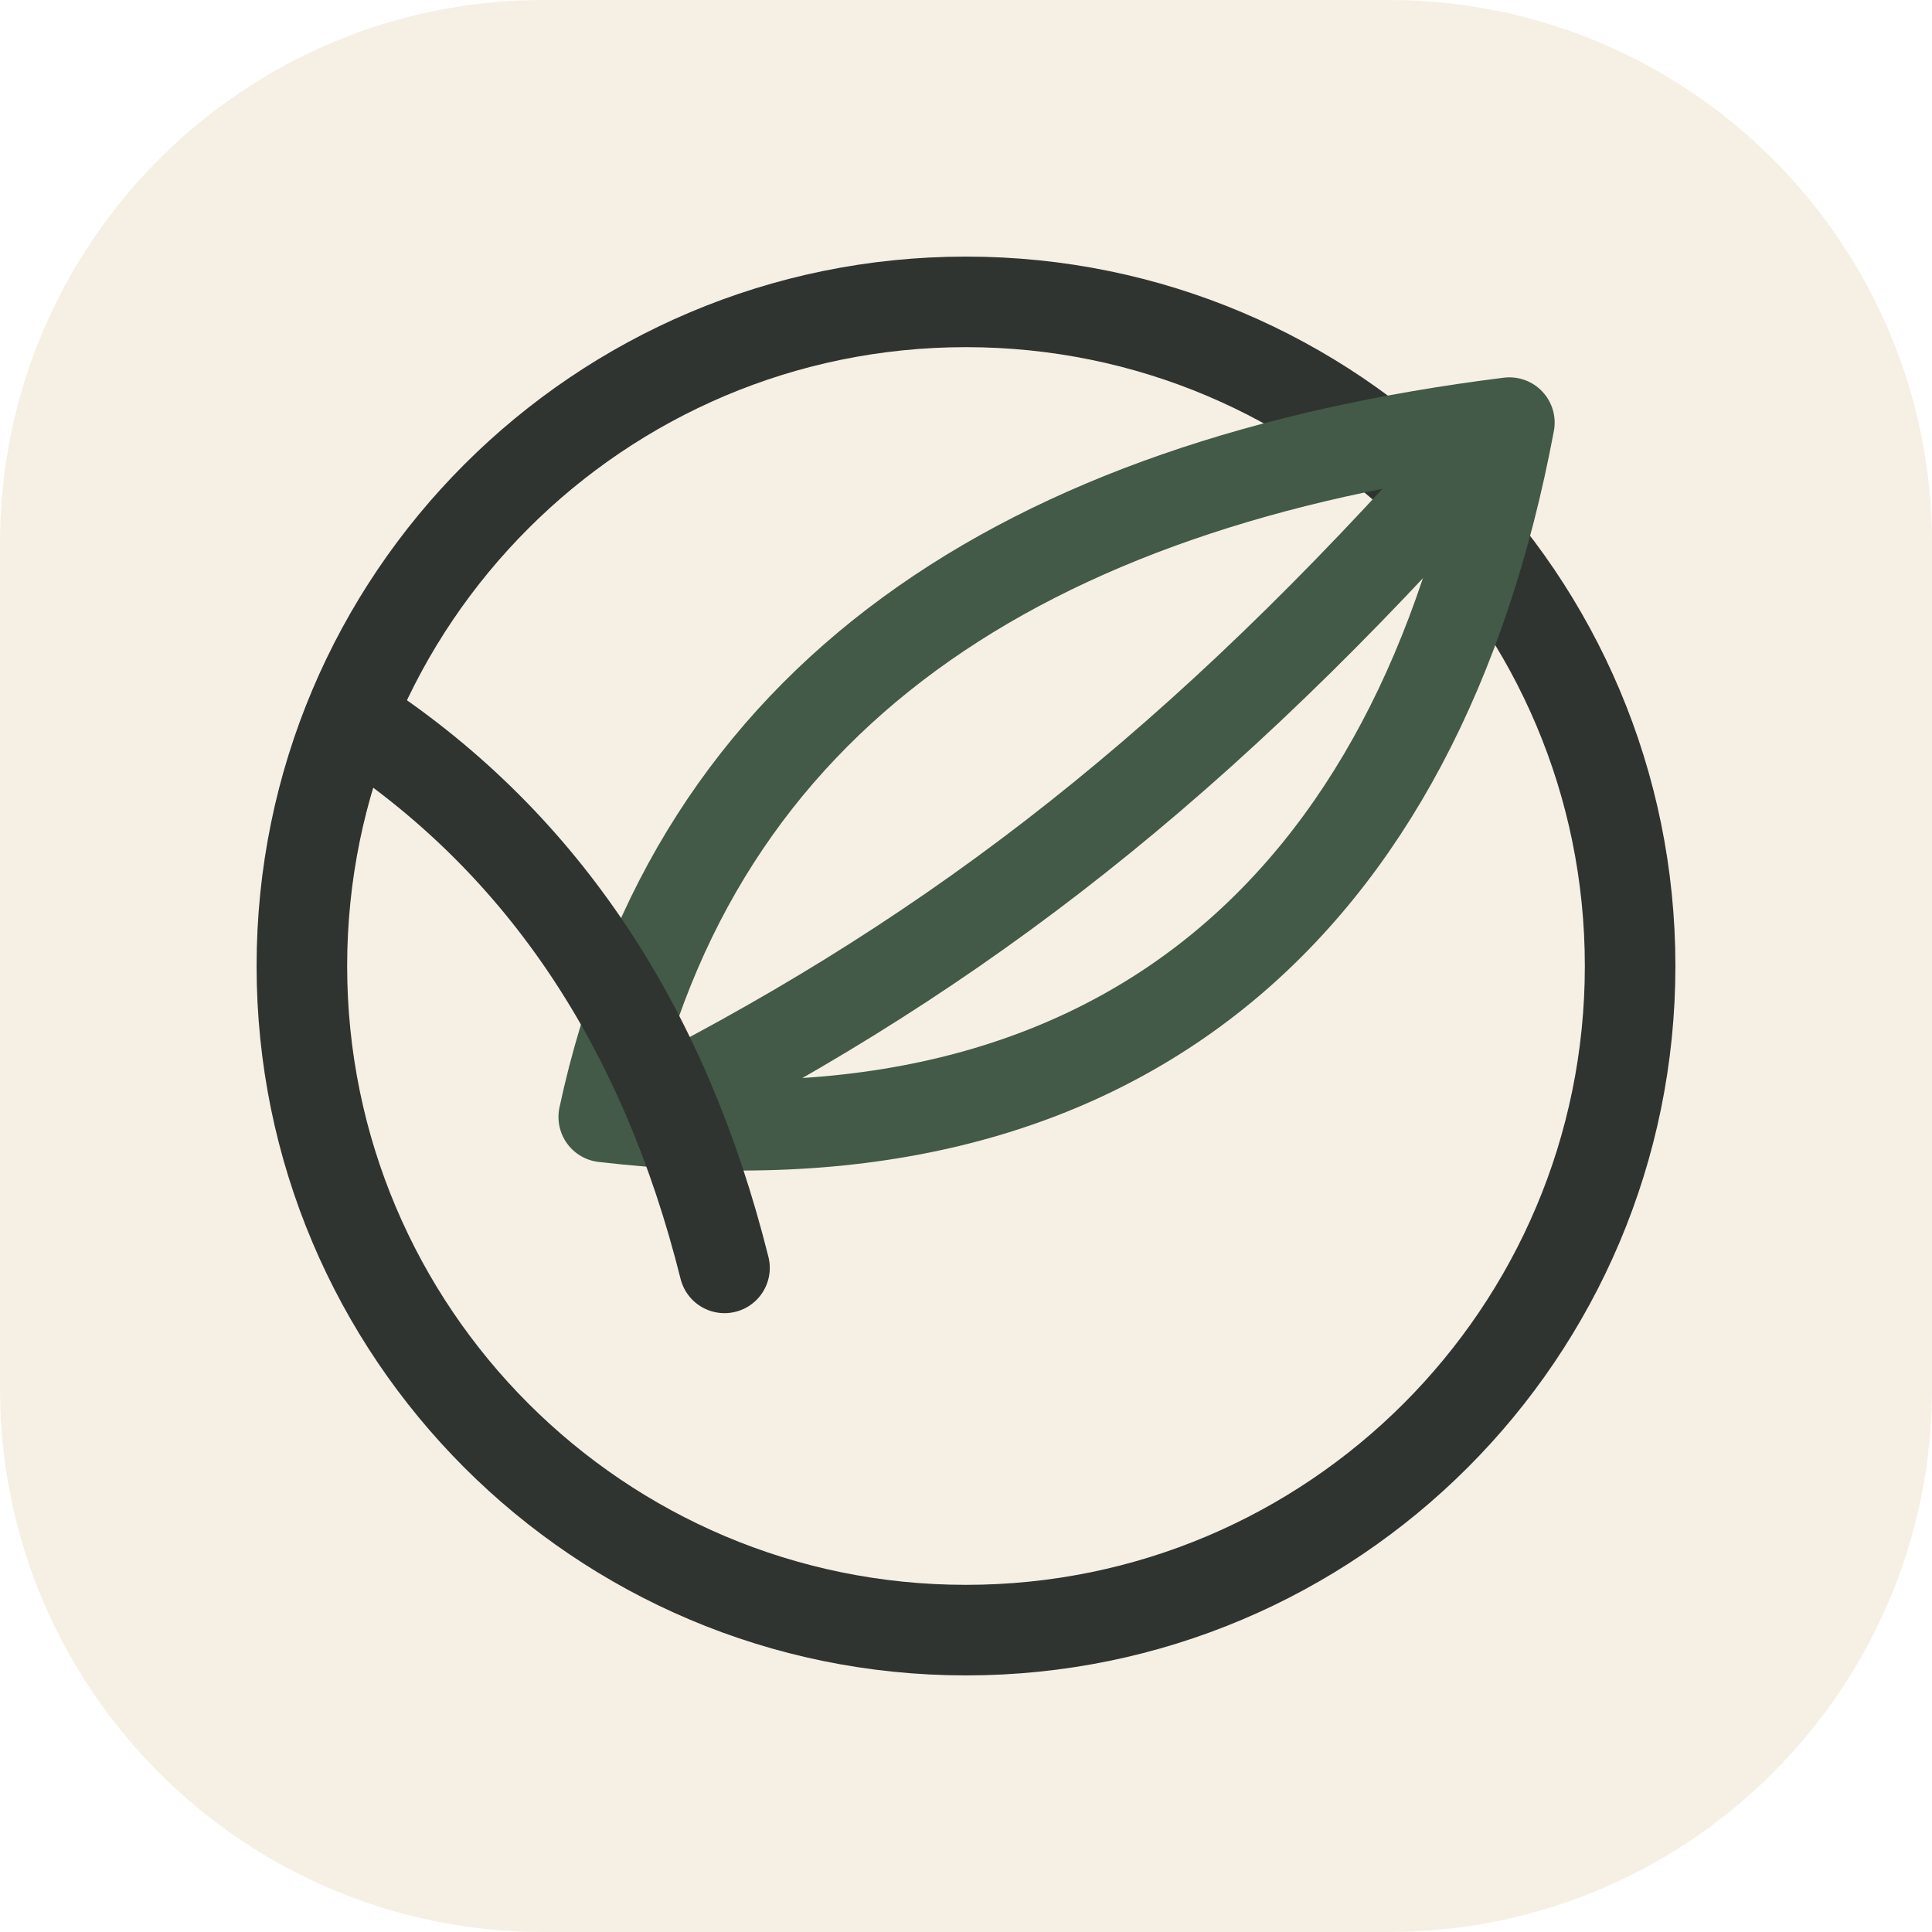
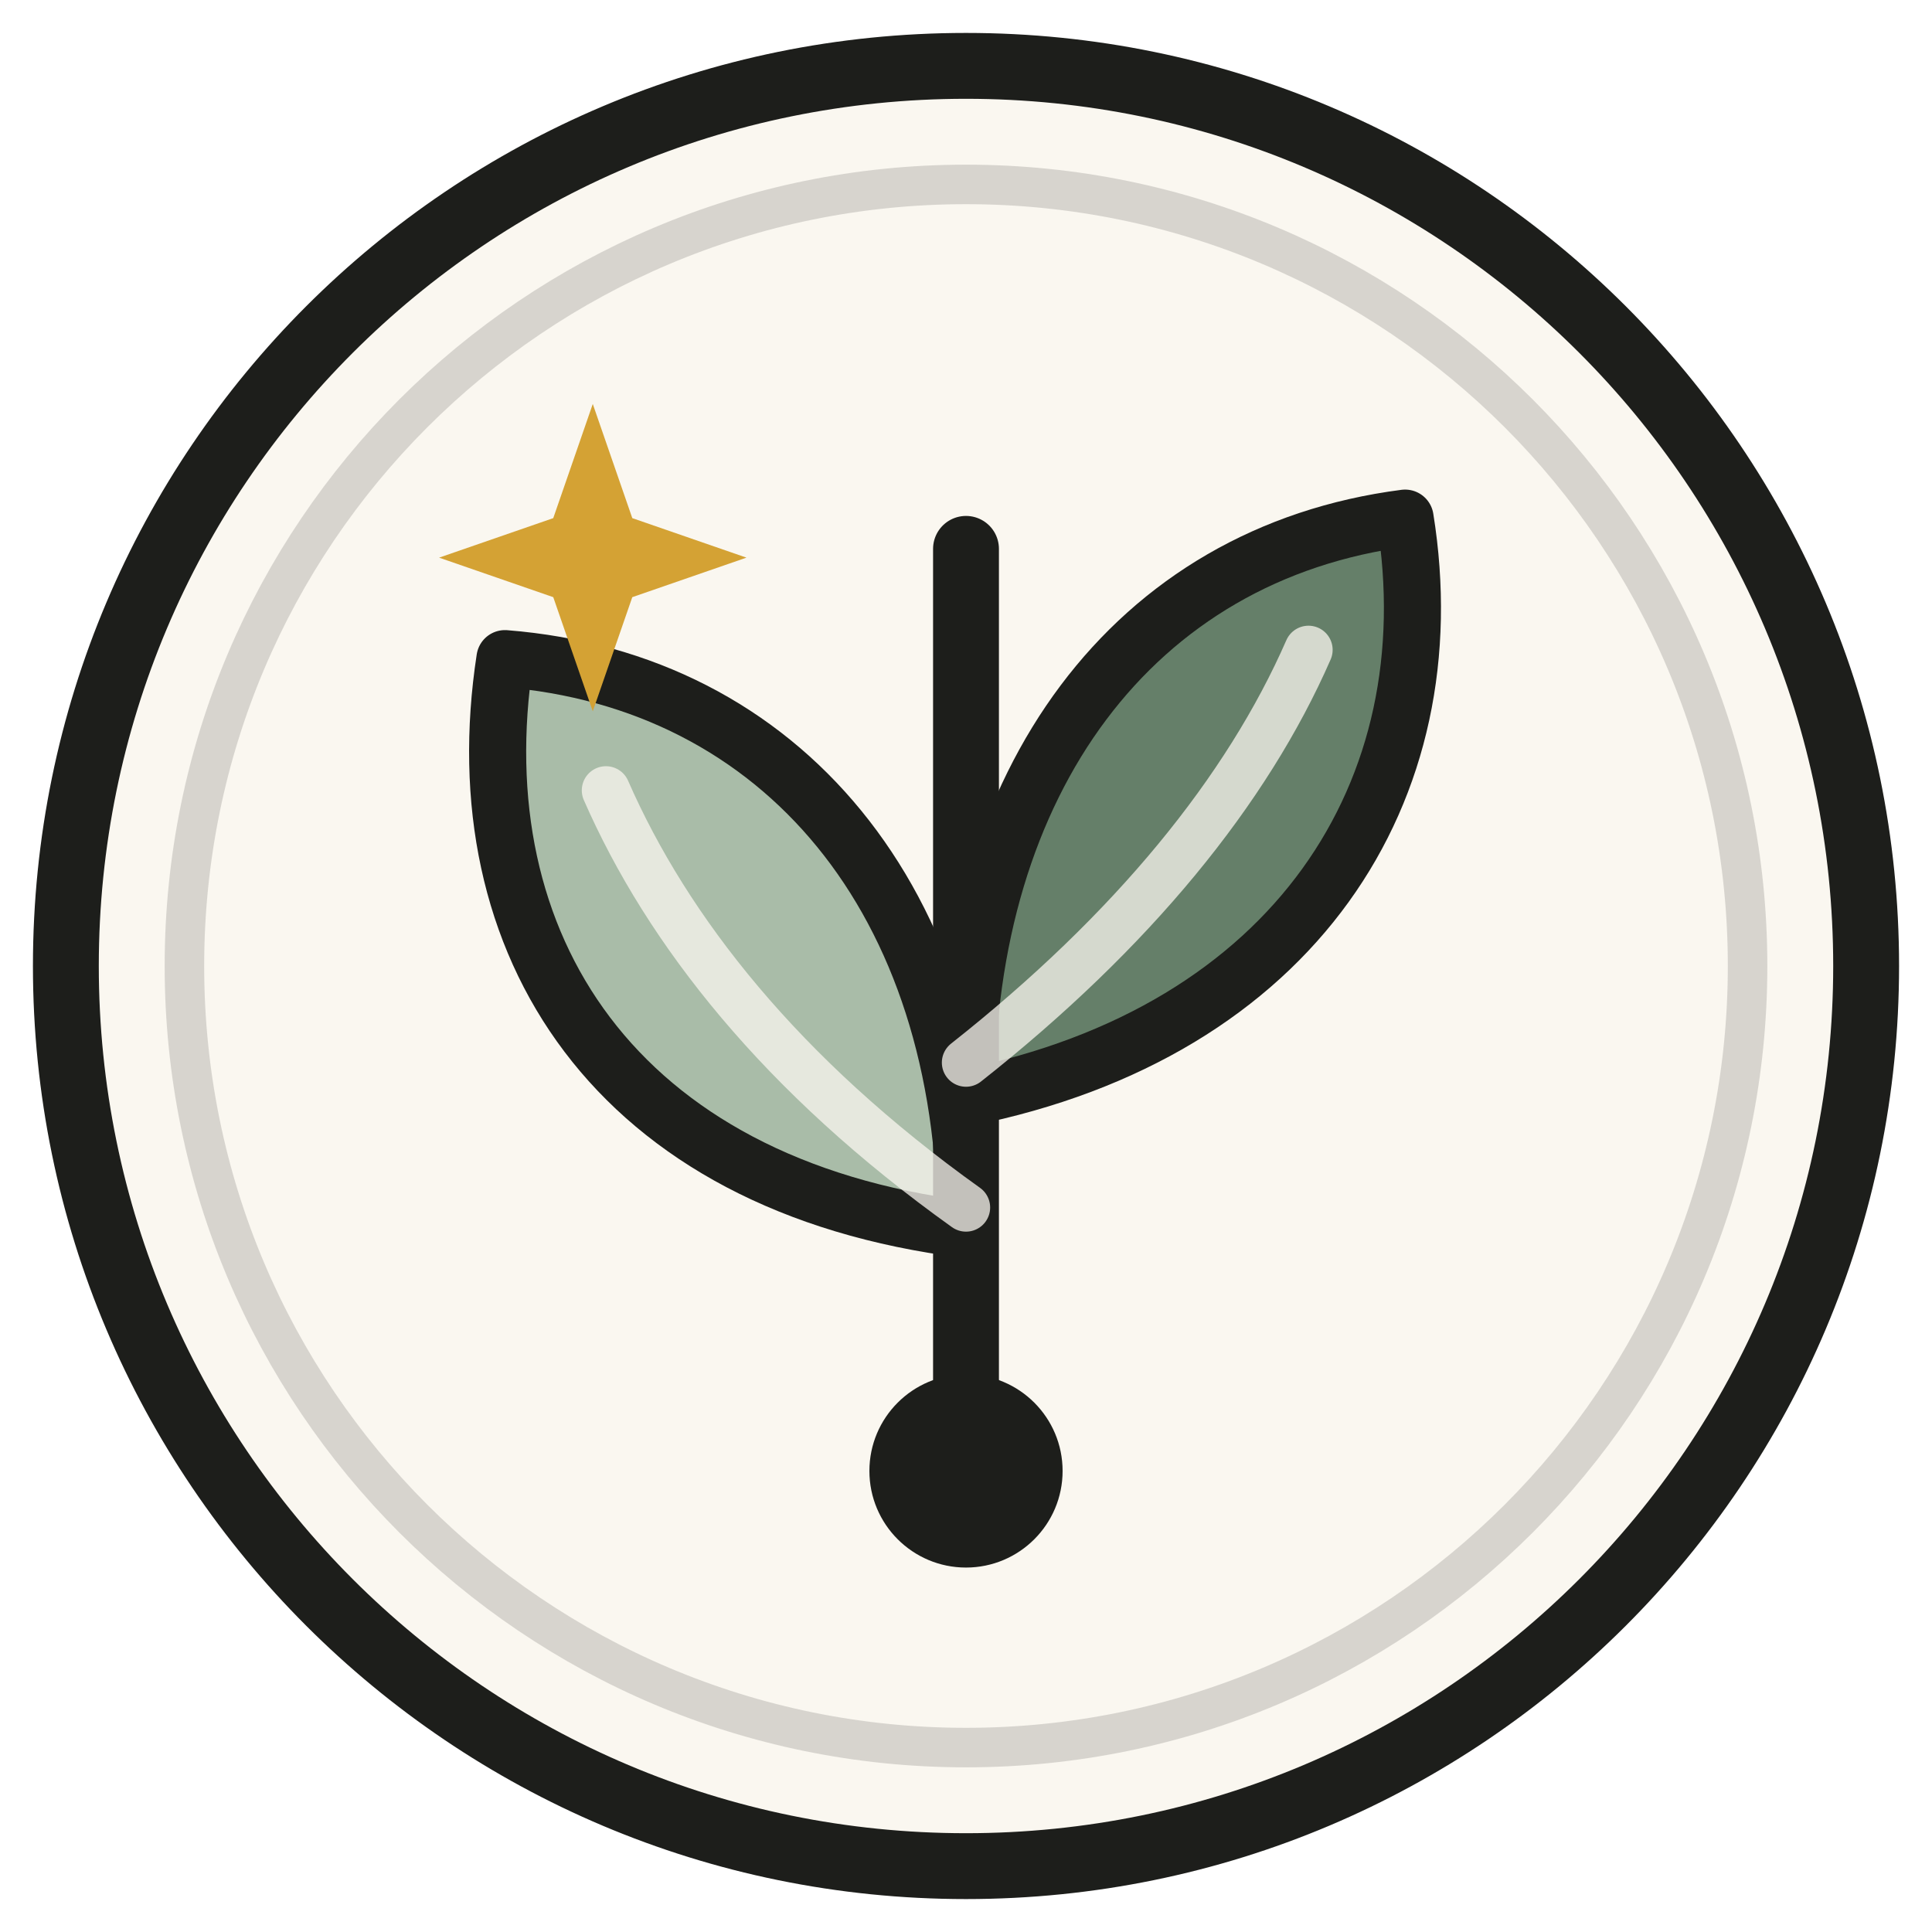
- <svg xmlns="http://www.w3.org/2000/svg" viewBox="0 0 64 64">
-   <rect width="64" height="64" rx="18" fill="#f6efe4" />
-   <circle cx="32" cy="32" r="22" fill="none" stroke="#2f3430" stroke-width="3" />
-   <path d="M20 37c3-14 14-21 30-23-3 16-13 25-30 23Z" fill="none" stroke="#425a47" stroke-width="3" stroke-linecap="round" stroke-linejoin="round" />
-   <path d="M21 37c10-5 18-11 27-21" fill="none" stroke="#425a47" stroke-width="3" stroke-linecap="round" />
-   <path d="M24 42c-2-8-6-14-12-18" fill="none" stroke="#2f3430" stroke-width="3" stroke-linecap="round" />
+ <svg xmlns="http://www.w3.org/2000/svg" viewBox="0 0 44 44">
+   <circle cx="22" cy="22" r="20.5" fill="#faf7f0" stroke="#1d1e1b" stroke-width="1.5" />
+   <circle cx="22" cy="22" r="17.8" fill="none" stroke="#1d1e1b" stroke-opacity="0.16" stroke-width="0.9" />
+   <path d="M22 28 C14 27 10.5 21.5 11.5 15 C17.8 15.5 22 20.5 22 28 Z" fill="#89a58d" fill-opacity="0.72" stroke="#1d1e1b" stroke-width="1.3" stroke-linejoin="round" />
+   <path d="M22 25 C29.5 23.5 33 18 32 11.8 C25.8 12.6 22 17.8 22 25 Z" fill="#527058" fill-opacity="0.88" stroke="#1d1e1b" stroke-width="1.3" stroke-linejoin="round" />
+   <path d="M22 33.5 V12.5" fill="none" stroke="#1d1e1b" stroke-width="1.5" stroke-linecap="round" />
+   <path d="M22 27.5 C17.8 24.5 15.2 21.2 13.8 18 M22 24.2 C25.8 21.2 28.4 18 29.8 14.8" fill="none" stroke="#faf7f0" stroke-opacity="0.75" stroke-width="1.1" stroke-linecap="round" />
+   <circle cx="22" cy="33.5" r="2.2" fill="#1d1e1b" />
+   <path d="M13.5 9.2 L14.4 11.8 L17 12.7 L14.4 13.6 L13.5 16.2 L12.6 13.6 L10 12.7 L12.6 11.8 Z" fill="#d4a234" />
</svg>
